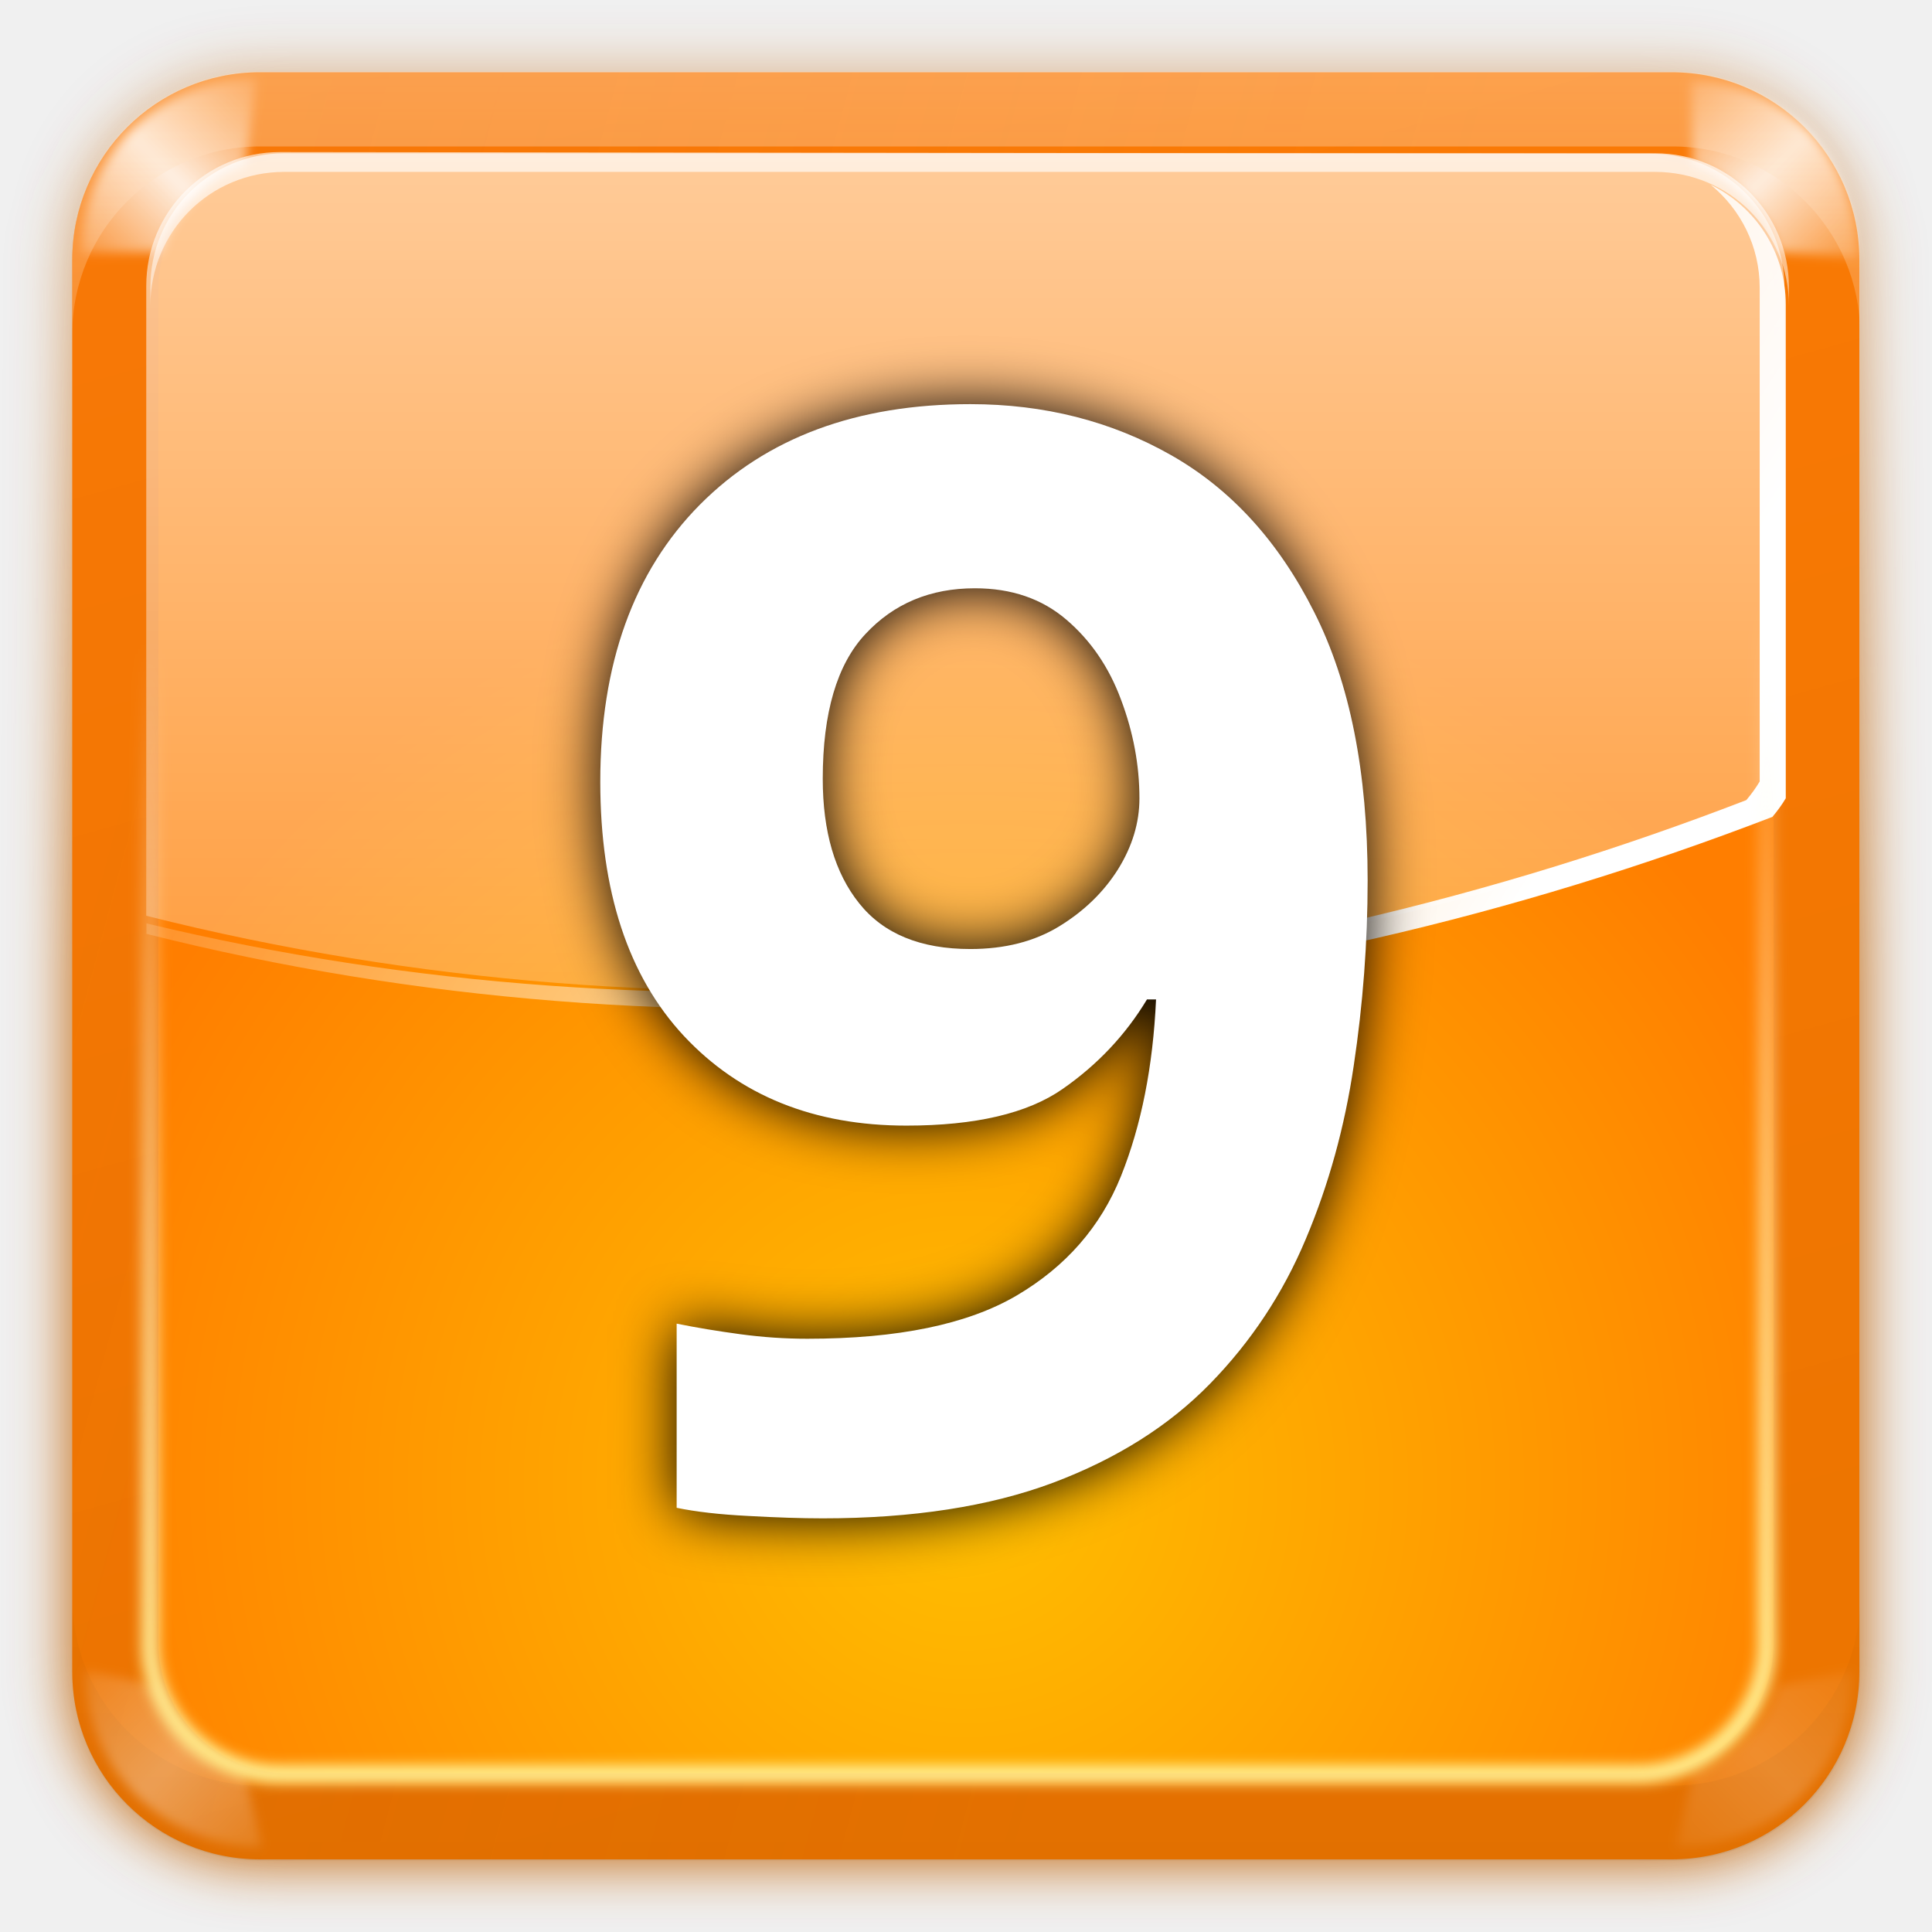
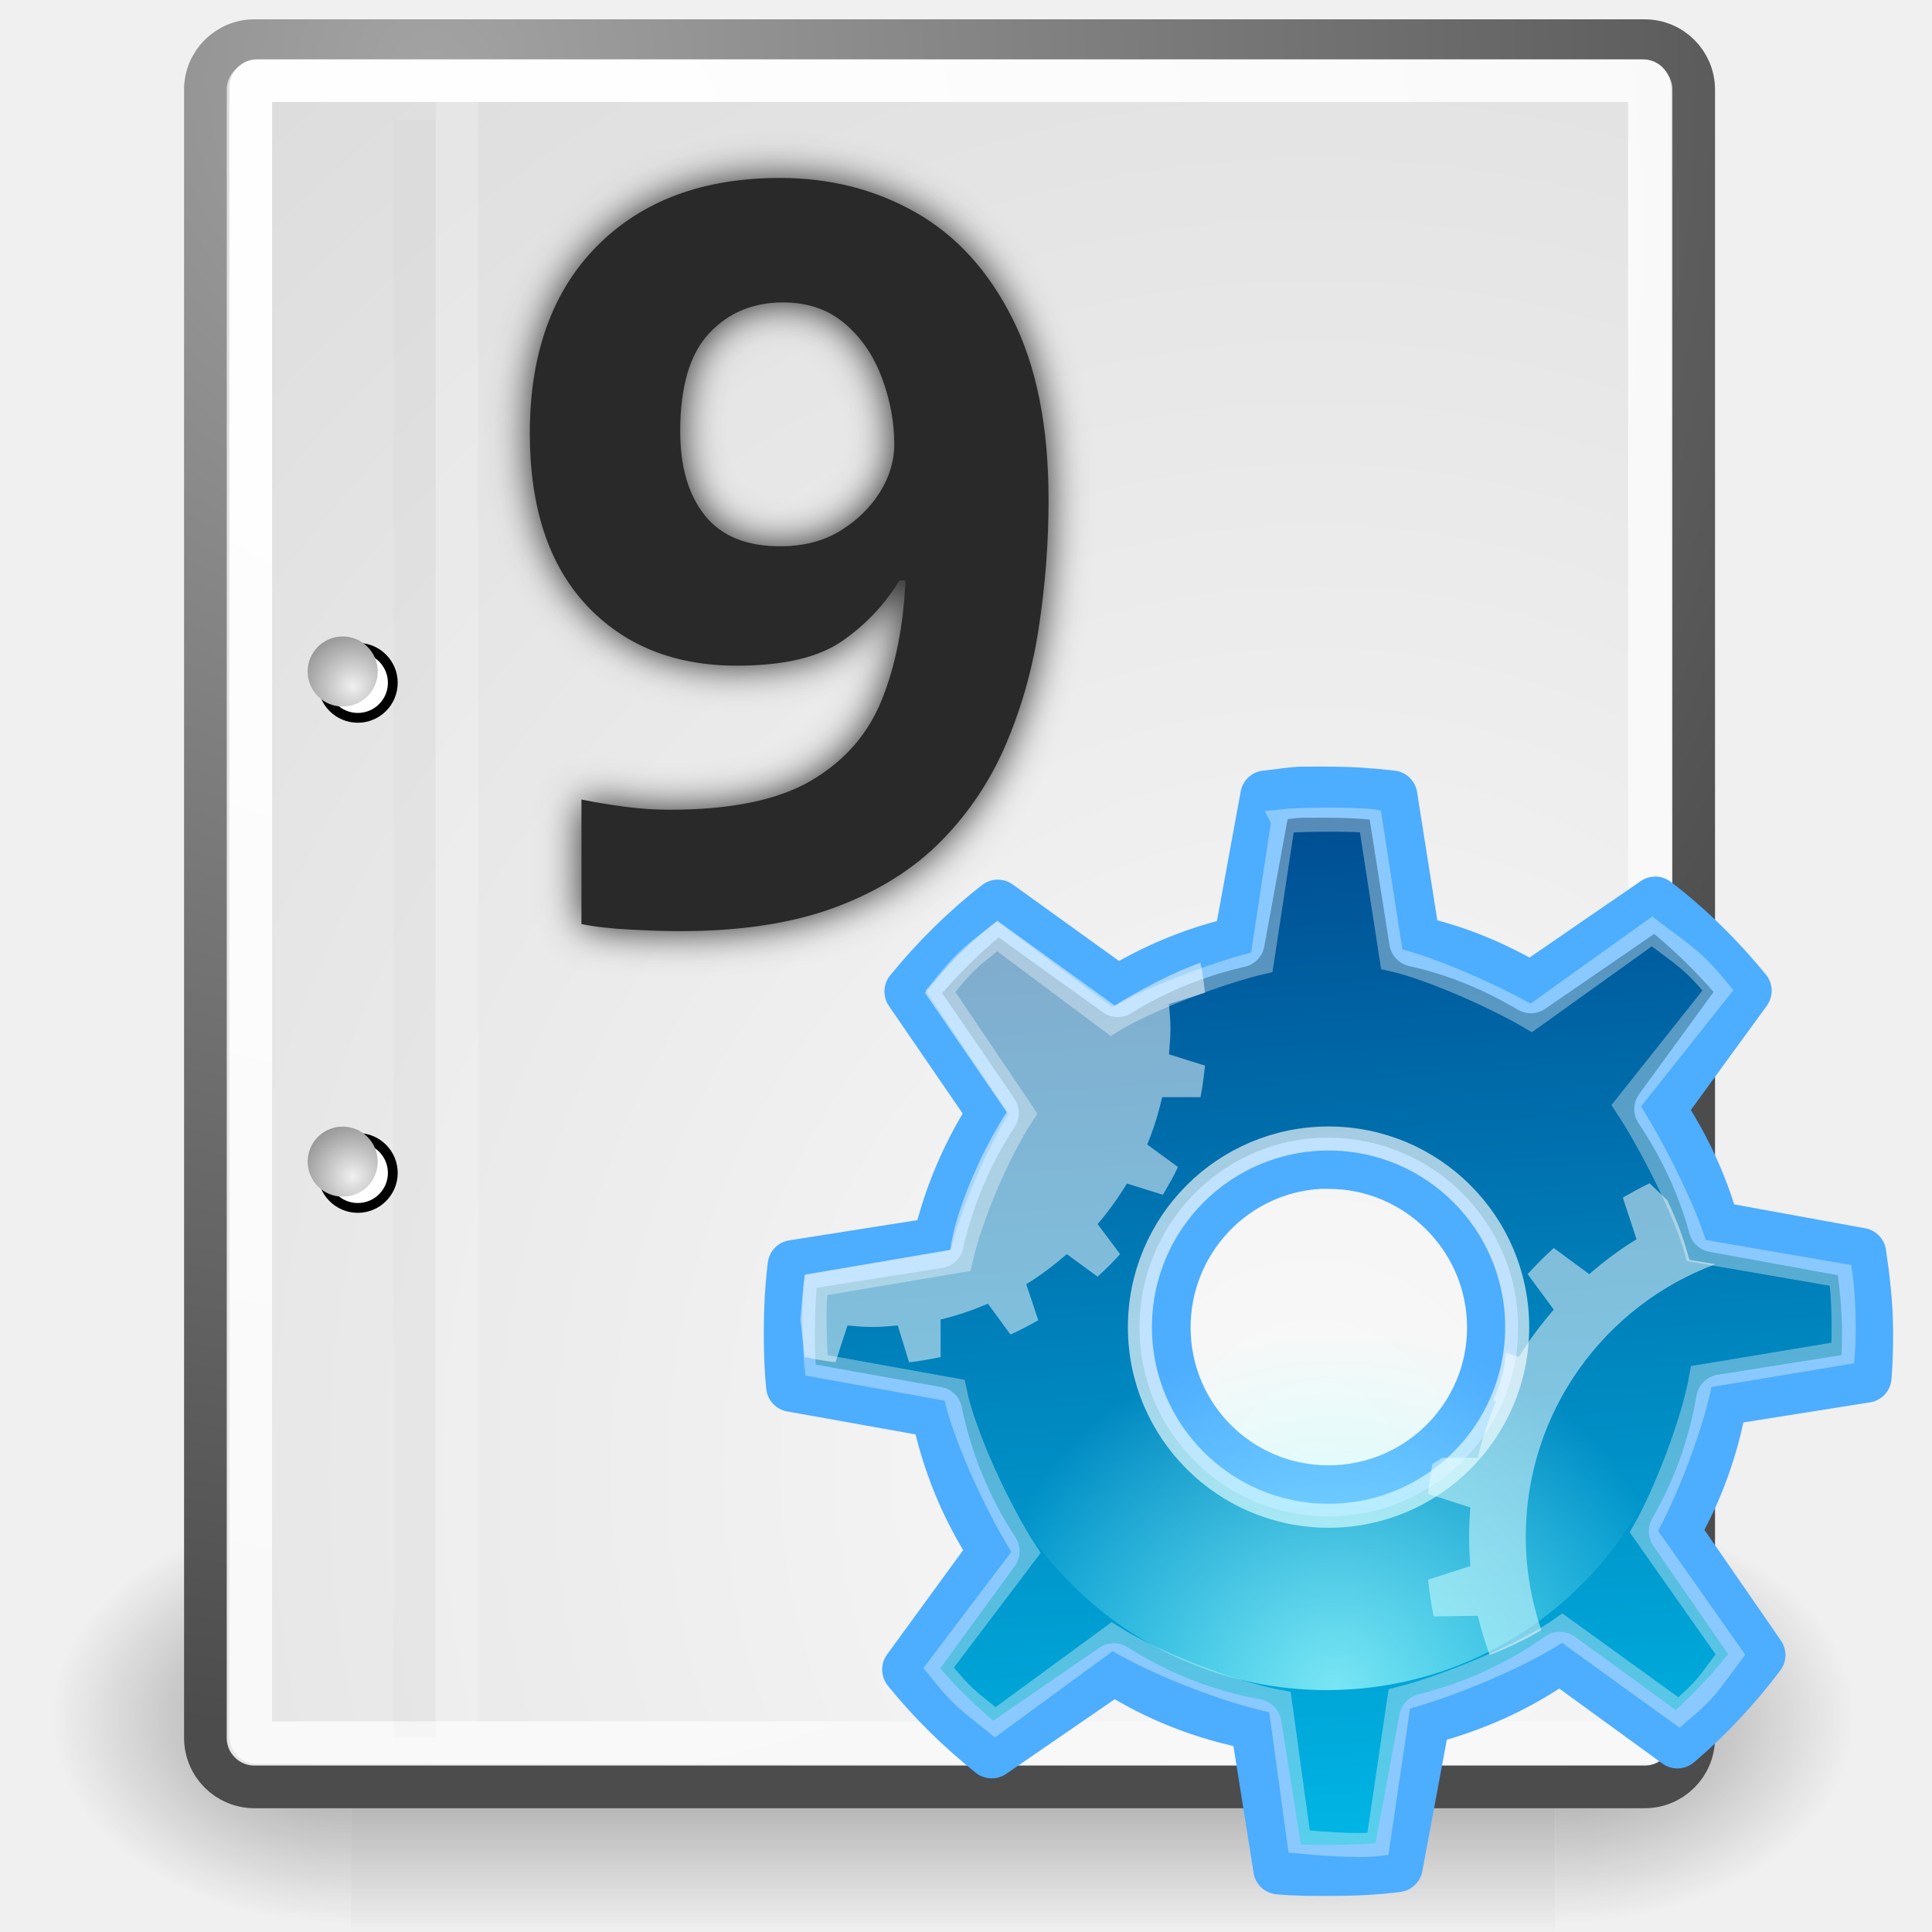
- <svg xmlns="http://www.w3.org/2000/svg" xmlns:xlink="http://www.w3.org/1999/xlink" width="100mm" height="100mm" version="1.1" viewBox="0 0 100 100" id="svg27">
-   <defs id="defs15">
-     <linearGradient id="a">
-       <stop stop-color="#fff" offset="0" id="stop1" />
-       <stop stop-color="#fff" stop-opacity="0" offset="1" id="stop2" />
-     </linearGradient>
-     <linearGradient id="linearGradient3289" x1="60.4" x2="60.4" y1="64.1" y2="-21" gradientTransform="translate(-.39 -3.51)" gradientUnits="userSpaceOnUse" xlink:href="#linearGradient6674" />
-     <linearGradient id="linearGradient6674">
-       <stop stop-color="#bf5e00" offset="0" id="stop3" />
-       <stop stop-color="#bf5e00" stop-opacity="0" offset="1" id="stop4" />
-     </linearGradient>
-     <filter id="filter3319" x="-0.04" y="-0.04" width="1.081" height="1.081">
-       <feGaussianBlur stdDeviation="1.618" id="feGaussianBlur4" />
-     </filter>
-     <linearGradient id="linearGradient6410" x1="39.7" x2="11.5" y1="114" y2="13" gradientTransform="matrix(.964 0 0 .964 -11.7 -11.7)" gradientUnits="userSpaceOnUse">
-       <stop stop-color="#ed7500" offset="0" id="stop5" />
-       <stop stop-color="#ff7b07" offset="1" id="stop6" />
-     </linearGradient>
-     <linearGradient id="linearGradient6680" x1="19.1" x2="80.1" y1="50.6" y2="66.9" gradientTransform="matrix(.964 0 0 .964 -11.7 -11.7)" gradientUnits="userSpaceOnUse" xlink:href="#linearGradient6674" />
-     <radialGradient id="radialGradient9692" cx="-64" cy="91.8" r="50.6" gradientTransform="matrix(.964 0 0 .964 11.7 -11.7)" gradientUnits="userSpaceOnUse">
-       <stop stop-color="#ffbf00" offset="0" id="stop7" />
-       <stop stop-color="#ff7e00" offset="1" id="stop8" />
-     </radialGradient>
-     <linearGradient id="linearGradient2816-2" x1="59.2" x2="59.2" y1="-31.7" y2="98.2" gradientTransform="matrix(.964 0 0 .964 -11.7 -11.7)" gradientUnits="userSpaceOnUse" xlink:href="#a" />
-     <linearGradient id="linearGradient6452" x1="21.5" x2="15.6" y1="21.7" y2="27.6" gradientTransform="translate(-.39 -3.51)" gradientUnits="userSpaceOnUse" spreadMethod="reflect" xlink:href="#a" />
-     <filter id="filter6458" x="-0.076" y="-0.073" width="1.152" height="1.145">
-       <feGaussianBlur stdDeviation=".284" id="feGaussianBlur8" />
-     </filter>
-     <linearGradient id="linearGradient6464" x1="21.5" x2="15.5" y1="21.7" y2="27.7" gradientUnits="userSpaceOnUse" spreadMethod="reflect" xlink:href="#a" />
-     <linearGradient id="linearGradient6637" x1="55.3" x2="55.3" y1="112" y2="74.9" gradientTransform="matrix(.964 0 0 .964 -11.7 -11.7)" gradientUnits="userSpaceOnUse">
-       <stop stop-color="#703700" offset="0" id="stop9" />
-       <stop stop-color="#bf5e00" stop-opacity="0" offset="1" id="stop10" />
-     </linearGradient>
-     <linearGradient id="linearGradient6470" x1="21.5" x2="14.4" y1="21.7" y2="28.9" gradientUnits="userSpaceOnUse" spreadMethod="reflect" xlink:href="#a" />
-     <linearGradient id="linearGradient6649" x1="62" x2="62" y1="15.9" y2="50.7" gradientTransform="matrix(.964 0 0 .964 -11.7 -11.7)" gradientUnits="userSpaceOnUse">
-       <stop stop-color="#ffdfbf" offset="0" id="stop11" />
-       <stop stop-color="#ffdfbf" stop-opacity="0" offset="1" id="stop12" />
-     </linearGradient>
-     <linearGradient id="linearGradient3231" x1="59.5" x2="59.5" y1="8.9" y2="47.2" gradientUnits="userSpaceOnUse" xlink:href="#a" />
-     <linearGradient id="linearGradient3233" x1="93.1" x2="31.6" y1="62.6" y2="23" gradientUnits="userSpaceOnUse" xlink:href="#a" />
-     <linearGradient id="linearGradient3243" x1="-61" x2="-59.4" y1="106" y2="45.6" gradientUnits="userSpaceOnUse">
-       <stop stop-color="#ffeb8b" offset="0" id="stop13" />
-       <stop stop-color="#fff" stop-opacity="0" offset="1" id="stop14" />
-     </linearGradient>
-     <filter id="filter3281" x="-0.015" y="-0.015" width="1.03" height="1.03">
-       <feGaussianBlur stdDeviation=".329" id="feGaussianBlur14" />
-     </filter>
-     <filter id="filter225" x="-0.092" y="-0.063" width="1.183" height="1.127" color-interpolation-filters="sRGB">
-       <feGaussianBlur stdDeviation="1.505" id="feGaussianBlur15" />
-     </filter>
-     <filter style="color-interpolation-filters:sRGB" id="filter1" x="-0.091" y="-0.064" width="1.182" height="1.127">
+ <svg xmlns="http://www.w3.org/2000/svg" xmlns:xlink="http://www.w3.org/1999/xlink" width="100mm" height="100mm" version="1.1" viewBox="0 0 100 100" id="svg36">
+   <defs id="defs22">
+     <filter id="filter1" x="-0.091" y="-0.064" width="1.182" height="1.127" color-interpolation-filters="sRGB">
      <feGaussianBlur stdDeviation="1.489" id="feGaussianBlur1" />
    </filter>
+     <linearGradient id="linearGradient3120">
+       <stop offset="0" id="stop1" />
+       <stop stop-opacity="0" offset="1" id="stop2" />
+     </linearGradient>
+     <linearGradient id="linearGradient6715" x1="303" x2="303" y1="367" y2="610" gradientTransform="matrix(2.77 0 0 1.97 -1892 -873)" gradientUnits="userSpaceOnUse">
+       <stop stop-opacity="0" offset="0" id="stop3" />
+       <stop offset=".5" id="stop4" />
+       <stop stop-opacity="0" offset="1" id="stop5" />
+     </linearGradient>
+     <radialGradient id="radialGradient6717" cx="606" cy="487" r="117" gradientTransform="matrix(2.77 0 0 1.97 -1892 -873)" gradientUnits="userSpaceOnUse" xlink:href="#linearGradient3120" />
+     <radialGradient id="radialGradient6719" cx="606" cy="487" r="117" gradientTransform="matrix(-2.77 0 0 1.97 113 -873)" gradientUnits="userSpaceOnUse" xlink:href="#linearGradient3120" />
+     <radialGradient id="radialGradient15658" cx="34" cy="35.7" r="86.7" gradientTransform="matrix(8.02 0 0 8.69 -14.2 -23.1)" gradientUnits="userSpaceOnUse">
+       <stop stop-color="#fafafa" offset="0" id="stop6" />
+       <stop stop-color="#bbb" offset="1" id="stop7" />
+     </radialGradient>
+     <radialGradient id="radialGradient15656" cx="8.82" cy="3.76" r="37.8" gradientTransform="matrix(8.08 0 0 8.62 13.8 -17.7)" gradientUnits="userSpaceOnUse">
+       <stop stop-color="#a3a3a3" offset="0" id="stop8" />
+       <stop stop-color="#4c4c4c" offset="1" id="stop9" />
+     </radialGradient>
+     <radialGradient id="radialGradient15668" cx="8.14" cy="7.27" r="38.2" gradientTransform="matrix(8.08 0 0 8.62 13.8 -17.7)" gradientUnits="userSpaceOnUse">
+       <stop stop-color="#fff" offset="0" id="stop10" />
+       <stop stop-color="#f8f8f8" offset="1" id="stop11" />
+     </radialGradient>
+     <radialGradient id="radialGradient2283" cx="20.9" cy="115" r="5.26" gradientTransform="matrix(.23 0 0 .23 4.61 3.98)" gradientUnits="userSpaceOnUse">
+       <stop stop-color="#F0F0F0" offset="0" id="stop12" />
+       <stop stop-color="#9a9a9a" offset="1" id="stop13" />
+     </radialGradient>
+     <radialGradient id="radialGradient2285" cx="20.9" cy="64.6" r="5.26" gradientTransform="matrix(.23 0 0 .23 4.61 3.98)" gradientUnits="userSpaceOnUse">
+       <stop stop-color="#F0F0F0" offset="0" id="stop14" />
+       <stop stop-color="#9a9a9a" offset="1" id="stop15" />
+     </radialGradient>
+     <linearGradient id="linearGradient3773" x1="381" x2="400" y1="12.2" y2="296" gradientTransform="matrix(.944 0 0 .944 463 149)" gradientUnits="userSpaceOnUse">
+       <stop stop-color="#004c91" offset="0" id="stop16" />
+       <stop stop-color="#00d7ff" offset="1" id="stop17" />
+     </linearGradient>
+     <linearGradient id="linearGradient3" x1="720" x2="941" y1="264" y2="264" gradientTransform="matrix(3.27 0 0 3.27 764 -250)" gradientUnits="userSpaceOnUse">
+       <stop stop-color="#4dadff" offset="0" id="stop18" />
+       <stop stop-color="#0000c0" offset=".263" id="stop19" />
+       <stop stop-color="#4dadff" offset="1" id="stop20" />
+     </linearGradient>
+     <radialGradient id="radialGradient3970-8-5" cx="393" cy="808" r="16.2" gradientTransform="matrix(4.34 0 0 4.34 -876 -3175)" gradientUnits="userSpaceOnUse">
+       <stop stop-color="#a8ffff" stop-opacity=".718" offset="0" id="stop21" />
+       <stop stop-color="#a8ffff" stop-opacity="0" offset="1" id="stop22" />
+     </radialGradient>
+     <linearGradient id="linearGradient6715-5" y2="609.51" gradientUnits="userSpaceOnUse" x2="302.86" gradientTransform="matrix(2.7744,0,0,1.9697,-1892.2,-872.89)" y1="366.65" x1="302.86">
+       <stop id="stop5050" style="stop-color:black;stop-opacity:0" offset="0" />
+       <stop id="stop5056" style="stop-color:black" offset=".5" />
+       <stop id="stop5052" style="stop-color:black;stop-opacity:0" offset="1" />
+     </linearGradient>
+     <radialGradient id="radialGradient6717-6" xlink:href="#linearGradient3120" gradientUnits="userSpaceOnUse" cy="486.65" cx="605.71" gradientTransform="matrix(2.7744,0,0,1.9697,-1891.6,-872.89)" r="117.14" />
+     <radialGradient id="radialGradient6719-3" xlink:href="#linearGradient3120" gradientUnits="userSpaceOnUse" cy="486.65" cx="605.71" gradientTransform="matrix(-2.7744,0,0,1.9697,112.76,-872.89)" r="117.14" />
+     <radialGradient id="radialGradient15658-8" gradientUnits="userSpaceOnUse" cy="35.737" cx="33.967" gradientTransform="matrix(8.018478,0,0,8.691437,-14.19716,-23.12076)" r="86.708">
+       <stop id="stop260" style="stop-color:#fafafa" offset="0" />
+       <stop id="stop261" style="stop-color:#bbbbbb" offset="1" />
+     </radialGradient>
+     <radialGradient id="radialGradient15656-1" gradientUnits="userSpaceOnUse" cy="3.756" cx="8.824" gradientTransform="matrix(8.083428,0,0,8.622146,13.79977,-17.72398)" r="37.752">
+       <stop id="stop270" style="stop-color:#a3a3a3" offset="0" />
+       <stop id="stop271" style="stop-color:#4c4c4c" offset="1" />
+     </radialGradient>
+     <radialGradient id="radialGradient15668-2" gradientUnits="userSpaceOnUse" cy="7.268" cx="8.144" gradientTransform="matrix(8.083428,0,0,8.622146,13.79977,-17.72398)" r="38.159">
+       <stop id="stop15664" style="stop-color:#ffffff" offset="0" />
+       <stop id="stop15666" style="stop-color:#f8f8f8" offset="1" />
+     </radialGradient>
+     <radialGradient id="radialGradient2283-9" gradientUnits="userSpaceOnUse" cx="20.892" cy="114.57" r="5.256" gradientTransform="matrix(0.2297,0,0,0.2297,4.6135,3.9798)">
+       <stop id="stop15566" style="stop-color:#F0F0F0" offset="0" />
+       <stop id="stop15568" style="stop-color:#9a9a9a" offset="1" />
+     </radialGradient>
+     <radialGradient id="radialGradient2285-3" gradientUnits="userSpaceOnUse" cx="20.892" cy="64.568" r="5.257" gradientTransform="matrix(0.2297,0,0,0.2297,4.6135,3.9798)">
+       <stop id="stop15573" style="stop-color:#F0F0F0" offset="0" />
+       <stop id="stop15575" style="stop-color:#9a9a9a" offset="1" />
+     </radialGradient>
+     <linearGradient id="linearGradient3773-9" y2="296.077" gradientUnits="userSpaceOnUse" x2="399.815" gradientTransform="matrix(0.9435935,0,0,0.9435935,462.7199,149.2096)" y1="12.23" x1="380.808">
+       <stop id="stop53300" style="stop-color:#004c91;stop-opacity:1;" offset="0" />
+       <stop id="stop53302" style="stop-color:#00d7ff;stop-opacity:1;" offset="1" />
+     </linearGradient>
+     <linearGradient xlink:href="#linearGradient14853" id="linearGradient3-0" x1="720.005" y1="264.056" x2="940.927" y2="264.056" gradientUnits="userSpaceOnUse" />
+     <linearGradient id="linearGradient14853" x1="50.01" x2="63.5" y1="99.98" gradientTransform="matrix(3.26869,0,0,3.268851,763.5106,-250.1769)" gradientUnits="userSpaceOnUse">
+       <stop stop-color="#37a3ff" offset="0" id="stop7-8" style="stop-color:#4dadff;stop-opacity:1" />
+       <stop stop-color="#000091" offset=".263" id="stop9-8" style="stop-color:#0000c0;stop-opacity:1" />
+       <stop stop-color="#37a3ff" offset="1" id="stop11-5" style="stop-color:#4dadff;stop-opacity:1" />
+     </linearGradient>
+     <radialGradient id="radialGradient3970-8" cx="393.3" cy="808.2" r="16.25" gradientTransform="matrix(4.340868,0,0,4.341082,-875.5931,-3174.519)" gradientUnits="userSpaceOnUse">
+       <stop stop-color="#a8ffff" stop-opacity=".718" offset="0" id="stop23" />
+       <stop stop-color="#a8ffff" stop-opacity="0" offset="1" id="stop25" />
+     </radialGradient>
  </defs>
-   <rect transform="matrix(.964 0 0 .964 -11.3 -8.29)" x="15.6" y="12.5" width="96" height="96" rx="10.1" fill="url(#linearGradient3289)" filter="url(#filter3319)" id="rect15" />
-   <g stroke-width=".964" id="g18">
-     <rect x="3.74" y="3.74" width="92.5" height="92.5" rx="9.71" fill="url(#linearGradient6410)" id="rect16" />
-     <rect x="3.74" y="3.74" width="92.5" height="92.5" rx="9.71" fill="url(#linearGradient6680)" opacity=".083" id="rect17" />
-     <rect transform="scale(-1,1)" x="-91.8" y="8.19" width="83.6" height="83.6" rx="6.75" fill="url(#radialGradient9692)" id="rect18" />
-     <path d="m14.5 7.87c-3.85 0-6.93 3.08-6.93 6.93v32.6c27.9 7.04 57.4 4.22 84.1-6.05 0.272-0.321 0.506-0.648 0.693-0.964v-25.5c0-3.85-3.08-6.93-6.93-6.93z" fill="url(#linearGradient2816-2)" id="path18" />
+   <g id="g4" transform="matrix(0.2645833,0,0,0.2645833,-0.1980492,0.1675148)">
+     <g id="g6707" transform="matrix(0.1757739,0,0,0.1742128,343.5451,320.446)">
+       <rect id="rect6709" style="color:#000000;opacity:0.402;fill:url(#linearGradient6715-5)" height="478.36" width="1339.6" y="-150.7" x="-1559.3" />
+       <path id="path6711" style="color:#000000;opacity:0.402;fill:url(#radialGradient6717-6)" d="m -219.62,-150.68 v 478.33 c 142.88,0.9 345.4,-107.17 345.4,-239.2 0,-132.02 -159.44,-239.13 -345.4,-239.13 z" />
+       <path id="path6713" style="color:#000000;opacity:0.402;fill:url(#radialGradient6719-3)" d="m -1559.3,-150.68 v 478.33 c -142.8,0.9 -345.4,-107.17 -345.4,-239.2 0,-132.02 159.5,-239.13 345.4,-239.13 z" />
+     </g>
+     <rect id="rect15391" style="color:#000000;display:block;fill:url(#radialGradient15658-8);stroke:url(#radialGradient15656-1);stroke-width:8.348;stroke-linecap:round;stroke-linejoin:round" ry="9.592" height="341.613" width="291.148" y="7.321" x="40.932" />
+     <rect id="rect15660" style="color:#000000;display:block;fill:none;stroke:url(#radialGradient15668-2);stroke-width:8.348;stroke-linecap:round;stroke-linejoin:round" rx="1.244" ry="1.244" height="325.134" width="273.625" y="15.147" x="49.802" />
+     <g id="g2270" transform="matrix(8.348321,0,0,8.348321,-8.800392,-23.4379)">
+       <g id="g1440" style="fill:#ffffff;stroke:#000000" transform="matrix(0.2297,0,0,0.2297,4.9671,4.245)">
+         <path id="path1448" d="m 23.428,113.07 c 0,1.97 -1.6,3.57 -3.573,3.57 -1.974,0 -3.573,-1.6 -3.573,-3.57 0,-1.97 1.6,-3.57 3.573,-3.57 1.973,0 3.573,1.6 3.573,3.57 z" />
+         <path id="path1456" d="m 23.428,63.07 c 0,1.973 -1.6,3.573 -3.573,3.573 -1.974,0 -3.573,-1.6 -3.573,-3.573 0,-1.974 1.6,-3.573 3.573,-3.573 1.973,0 3.573,1.6 3.573,3.573 z" />
+       </g>
+       <path id="path15570" style="fill:url(#radialGradient2283-9)" d="m 9.995,29.952 c 0,0.454 -0.367,0.821 -0.821,0.821 -0.454,0 -0.821,-0.368 -0.821,-0.821 0,-0.453 0.367,-0.82 0.821,-0.82 0.453,0 0.821,0.367 0.821,0.82 z" />
+       <path id="path15577" style="fill:url(#radialGradient2285-3)" d="m 9.995,18.467 c 0,0.453 -0.367,0.821 -0.821,0.821 -0.454,0 -0.821,-0.368 -0.821,-0.821 0,-0.453 0.367,-0.821 0.821,-0.821 0.453,0 0.821,0.368 0.821,0.821 z" />
+     </g>
+     <path id="path15672" style="fill:none;stroke:#000000;stroke-width:8.253;stroke-opacity:0.018" d="M 81.859,22.747 V 339.207" />
+     <path id="path15674" style="fill:none;stroke:#ffffff;stroke-width:8.348;stroke-opacity:0.205" d="M 90.157,18.792 V 336.178" />
+     <g id="g3" transform="translate(-569.8359,-4.261593)">
+       <path id="path3243" style="color:#000000;fill:url(#linearGradient3773-9);stroke:url(#linearGradient3-0);stroke-width:10;stroke-linecap:round;stroke-linejoin:round;stroke-dasharray:none" d="m 824.942,158.605 c -2.229,0.152 -4.392,0.497 -6.573,0.747 h -0.15 l -5.229,28.532 c -8.52,1.941 -16.537,5.234 -23.75,9.71 L 765.786,180.713 c -6.341,4.922 -12.109,10.663 -17.179,16.88 l 16.282,23.753 c -4.944,7.551 -8.661,16.18 -10.755,25.245 v 0.146 l -28.382,4.481 c -0.519,4.241 -0.747,8.619 -0.747,12.996 0,3.583 0.099,7.119 0.448,10.608 l 28.382,5.078 c 2.019,9.855 5.853,19.062 11.203,27.187 l -16.88,23.153 c 4.834,6.004 10.415,11.468 16.432,16.283 l 23.902,-16.429 c 8.351,5.327 17.675,9.065 27.784,10.904 l 4.481,28.231 c 3.183,0.292 6.451,0.301 9.71,0.301 4.603,0 9,-0.174 13.443,-0.748 l 5.379,-28.833 c 9.597,-2.384 18.61,-6.531 26.439,-12.098 l 23.007,16.73 c 5.962,-5.073 11.421,-10.909 16.133,-17.176 l -16.73,-24.201 c 4.528,-7.824 7.669,-16.457 9.258,-25.692 l 28.235,-4.481 c 0.244,-2.948 0.296,-5.802 0.296,-8.816 0,-5.229 -0.607,-10.358 -1.345,-15.385 l -28.677,-5.229 c -2.248,-8.299 -5.939,-16.043 -10.608,-23.002 l 16.88,-23.155 c -5.233,-6.398 -11.2,-12.31 -17.778,-17.328 l -24.347,16.73 c -6.997,-4.139 -14.529,-7.314 -22.706,-9.112 l -4.481,-28.382 c -4.081,-0.48 -8.191,-0.747 -12.399,-0.747 -1.138,0 -2.309,-0.036 -3.437,0 -0.55,0.017 -1.091,-0.032 -1.641,0 -0.15,0.009 -0.301,-0.01 -0.447,0 z m 3.884,72.599 c 0.545,-0.028 1.086,0 1.641,0 17.684,0 32.115,14.435 32.115,32.119 0,17.679 -14.43,31.964 -32.115,31.964 -17.684,0 -31.969,-14.285 -31.969,-31.964 0,-17.129 13.41,-31.259 30.328,-32.119 z" />
+       <circle id="path3283" style="color:#000000;opacity:0.648;fill:none;stroke:#ffffff;stroke-width:4.702" cx="830.486" cy="263.252" r="36.901" />
+       <path id="path3285" style="color:#000000;opacity:0.347;fill:none;stroke:#ffffff;stroke-width:4.702" d="m 821.631,164.253 -4.199,27.624 c -7.989,1.819 -22.682,7.383 -29.439,11.579 l -22.334,-16.67 c -5.943,4.614 -6.35,4.927 -11.102,10.754 l 16.147,23.948 c -4.631,7.081 -10.2,19.701 -12.198,28.72 l -28.296,4.768 c -0.487,3.973 -0.253,12.479 0.075,15.747 l 27.028,4.871 c 1.892,9.239 8.971,24.107 13.988,31.724 l -17.092,22.584 c 4.531,5.624 5.438,6.141 11.078,10.655 l 22.852,-16.744 c 7.833,4.994 23.374,11.068 32.848,12.794 l 3.747,27.276 c 2.986,0.273 11.233,1.034 15.399,0.498 l 4.199,-28.395 c 8.995,-2.238 24.54,-8.619 31.875,-13.838 l 22.833,16.495 c 5.591,-4.758 5.642,-5.473 10.058,-11.351 l -16.918,-24.046 c 4.246,-7.335 9.738,-21.681 11.228,-30.337 l 27.699,-4.594 c 0.23,-2.765 0.245,-10.462 -0.447,-15.178 l -28.221,-4.867 c -2.106,-7.782 -9.338,-21.798 -13.716,-28.325 l 17.938,-22.58 c -4.904,-5.998 -6.729,-6.821 -12.893,-11.525 l -23.623,16.919 c -6.559,-3.88 -19.64,-9.794 -27.304,-11.479 l -4.171,-27.028 c -3.827,-0.45 -14.858,-0.25 -17.04,0 z" />
+       <path id="path3767" style="color:#000000;opacity:0.5;fill:#ffffff;stroke-width:4.702" d="m 765.711,183.759 c -6.34,4.922 -9.11,7.875 -14.179,14.092 l 15.998,23.344 c -4.944,7.518 -10.149,19.593 -11.038,26.938 l -28.506,4.909 c -0.324,2.647 -0.817,8.713 -0.817,8.713 l 0.831,7.345 c 2.011,0.418 3.951,0.804 6.025,1.03 l 2.351,-7.199 c 1.617,0.132 3.195,0.292 4.849,0.292 1.651,0 3.378,-0.16 4.996,-0.292 l 2.204,7.199 c 2.075,-0.226 4.16,-0.611 6.171,-1.03 v -7.345 c 3.224,-0.752 6.263,-1.824 9.257,-3.084 l 4.41,6.023 c 1.89,-0.856 3.644,-1.768 5.435,-2.793 l -2.351,-7.053 c 2.807,-1.702 5.464,-3.738 7.932,-5.877 l 6.028,4.41 c 1.528,-1.396 3.014,-2.878 4.406,-4.41 l -4.406,-5.877 c 2.135,-2.473 4.025,-5.125 5.727,-7.932 l 7.053,2.201 c 1.025,-1.791 2.088,-3.545 2.939,-5.435 l -6.023,-4.406 c 1.265,-2.995 2.186,-6.033 2.939,-9.258 h 7.495 c 0.414,-2.012 0.654,-4.095 0.879,-6.174 l -7.053,-2.201 c 0.136,-1.617 0.296,-3.348 0.296,-4.998 0,-1.65 -0.16,-3.23 -0.296,-4.849 l 7.053,-2.204 c -0.212,-1.974 -0.494,-3.959 -0.879,-5.877 -5.398,1.877 -12.004,5.422 -16.781,8.386 z" />
+       <path id="path3770" style="color:#000000;opacity:0.5;fill:#ffffff;stroke-width:4.702" d="m 893.294,235.109 c -1.806,0.851 -3.512,1.815 -5.238,2.798 l 2.68,8.158 c -3.277,1.984 -6.371,4.326 -9.254,6.818 l -6.94,-5.111 c -1.787,1.627 -3.489,3.324 -5.111,5.111 l 5.111,6.94 c -2.492,2.882 -4.829,5.976 -6.818,9.254 l -2.558,-0.851 c -0.221,3.291 -1.11,6.399 -2.436,9.254 l 0.489,0.362 c -1.472,3.494 -2.657,7.199 -3.531,10.96 h -6.94 c -0.639,0.4 -1.27,0.87 -1.947,1.218 -0.367,1.951 -0.635,3.842 -0.851,5.84 l 8.275,2.68 c -0.155,1.885 -0.24,3.795 -0.24,5.722 0,1.928 0.085,3.837 0.24,5.722 l -8.275,2.68 c 0.263,2.417 0.611,4.834 1.096,7.18 l 8.642,-0.122 c 0.602,2.586 1.425,5.21 2.313,7.674 3.503,-1.354 6.931,-2.962 10.105,-4.871 -1.933,-5.718 -3.042,-11.891 -3.042,-18.262 0,-24.441 15.479,-45.313 37.132,-53.325 l -5.111,-0.851 c -1.049,-3.87 -2.407,-7.66 -4.142,-11.205 -0.047,-0.103 -0.066,-0.259 -0.118,-0.362 l -0.244,-0.244 z" />
+       <ellipse cx="830.138" cy="263.714" fill="url(#radialGradient3970-8)" stroke-width="4.341" id="ellipse39" style="fill:url(#radialGradient3970-8)" rx="70.541" ry="70.545" />
+     </g>
  </g>
-   <path transform="matrix(.964 0 0 .964 -11.3 -8.29)" d="m25.5 12.8c-4.69 0-9.4 3.57-9.4 9.4l4.27-0.059c0.452-2.13 2.85-4.27 4.53-4.6z" fill="url(#linearGradient6452)" filter="url(#filter6458)" opacity=".888" id="path19" />
-   <path transform="matrix(-.964 0 0 .964 112 -11.7)" d="m25.4 16.5c-4.69 0-8.97 3.66-8.97 9.48l4.35-0.315c0.452-2.13 2.85-4.27 4.53-4.6z" fill="url(#linearGradient6464)" filter="url(#filter6458)" opacity=".869" id="path20" />
-   <path d="m3.74 82.7v3.88c0 5.38 4.34 9.72 9.72 9.72h73.1c5.38 0 9.72-4.34 9.72-9.72v-3.88c0 5.38-4.34 9.72-9.72 9.72h-73.1c-5.38 0-9.72-4.34-9.72-9.72z" fill="url(#linearGradient6637)" opacity=".083" stroke-width=".964" id="path21" />
-   <path transform="matrix(.964 0 0 -.964 -11.7 112)" d="m26.2 17c-4.69 0-9.48 3.66-9.48 9.48l4.01-0.825c0.452-2.13 2.85-4.27 4.53-4.6z" fill="url(#linearGradient6470)" filter="url(#filter6458)" opacity=".326" id="path22" />
-   <path transform="matrix(-.964 0 0 -.964 112 112)" d="m26.2 17c-4.69 0-9.48 3.66-9.48 9.48l4.01-0.825c0.452-2.13 2.85-4.27 4.53-4.6z" fill="url(#linearGradient6470)" filter="url(#filter6458)" opacity=".176" id="path23" />
-   <path d="m3.74 17.3v-3.88c0-5.38 4.34-9.72 9.72-9.72h73.1c5.38 0 9.72 4.34 9.72 9.72v3.88c0-5.38-4.34-9.72-9.72-9.72h-73.1c-5.38 0-9.72 4.34-9.72 9.72z" fill="url(#linearGradient6649)" opacity=".389" stroke-width=".964" id="path24" />
-   <g transform="matrix(.964 0 0 .964 -11.7 -12.6)" id="g26">
-     <path d="m27.4 21.3c-3.99 0-7.19 3.2-7.19 7.19v1c0-3.99 3.2-7.19 7.19-7.19h73.6c3.99 0 7.19 3.2 7.19 7.19v-1c0-3.99-3.2-7.19-7.19-7.19z" fill="url(#linearGradient3231)" id="path25" />
-     <path d="m104 23c1.6 1.32 2.62 3.29 2.62 5.53v26.5c-0.193 0.328-0.437 0.667-0.719 1-27.2 10.5-57.3 13.5-85.9 6.62v0.562c29 7.31 59.6 4.38 87.3-6.28 0.282-0.333 0.525-0.672 0.719-1v-26.5c0-2.85-1.64-5.27-4.03-6.44z" fill="url(#linearGradient3233)" id="path26" />
+   <g transform="matrix(.676 0 0 .676 6.42 -4.93)" fill="#292929" font-family="Ubuntu" font-size="78.8px" font-weight="bold" stroke-width=".492" id="g36">
+     <text x="28.554" y="77.809" filter="url(#filter1)" style="font-variant-caps:normal;font-variant-east-asian:normal;font-variant-ligatures:normal;font-variant-numeric:normal;line-height:1.25" xml:space="preserve" id="text35">
+       <tspan x="28.554" y="77.809" fill="#292929" font-family="Ubuntu" font-size="78.8px" font-weight="bold" stroke-width=".492" style="font-variant-caps:normal;font-variant-east-asian:normal;font-variant-ligatures:normal;font-variant-numeric:normal" id="tspan35">9</tspan>
+     </text>
+     <text x="28.554" y="77.809" style="font-variant-caps:normal;font-variant-east-asian:normal;font-variant-ligatures:normal;font-variant-numeric:normal;line-height:1.25" xml:space="preserve" id="text36">
+       <tspan x="28.554" y="77.809" fill="#292929" font-family="Ubuntu" font-size="78.8px" font-weight="bold" stroke-width=".492" style="font-variant-caps:normal;font-variant-east-asian:normal;font-variant-ligatures:normal;font-variant-numeric:normal" id="tspan36">9</tspan>
+     </text>
  </g>
-   <rect transform="matrix(-.964 0 0 .964 -11.7 -11.7)" x="-107" y="20.6" width="86.8" height="86.8" rx="7" fill="none" filter="url(#filter3281)" stroke="url(#linearGradient3243)" stroke-linecap="round" stroke-linejoin="round" id="rect26" />
-   <text x="28.554" y="77.809" fill="#ffffff" font-family="Ubuntu" font-size="78.8px" font-weight="bold" stroke-width="0.492" style="line-height:1.25;font-variant-ligatures:normal;font-variant-caps:normal;font-variant-numeric:normal;font-variant-east-asian:normal;fill:#000000;fill-opacity:1;filter:url(#filter1)" xml:space="preserve" id="text1">
-     <tspan x="28.554" y="77.809" fill="#ffffff" font-family="Ubuntu" font-size="78.8px" font-weight="bold" stroke-width="0.492" style="font-variant-ligatures:normal;font-variant-caps:normal;font-variant-numeric:normal;font-variant-east-asian:normal;fill:#000000;fill-opacity:1" id="tspan1">9</tspan>
-   </text>
-   <text x="28.554" y="77.809" fill="#ffffff" font-family="Ubuntu" font-size="78.8px" font-weight="bold" stroke-width="0.492" style="line-height:1.25;font-variant-ligatures:normal;font-variant-caps:normal;font-variant-numeric:normal;font-variant-east-asian:normal" xml:space="preserve" id="text27">
-     <tspan x="28.554" y="77.809" fill="#ffffff" font-family="Ubuntu" font-size="78.8px" font-weight="bold" stroke-width="0.492" style="font-variant-ligatures:normal;font-variant-caps:normal;font-variant-numeric:normal;font-variant-east-asian:normal" id="tspan27">9</tspan>
-   </text>
</svg>
